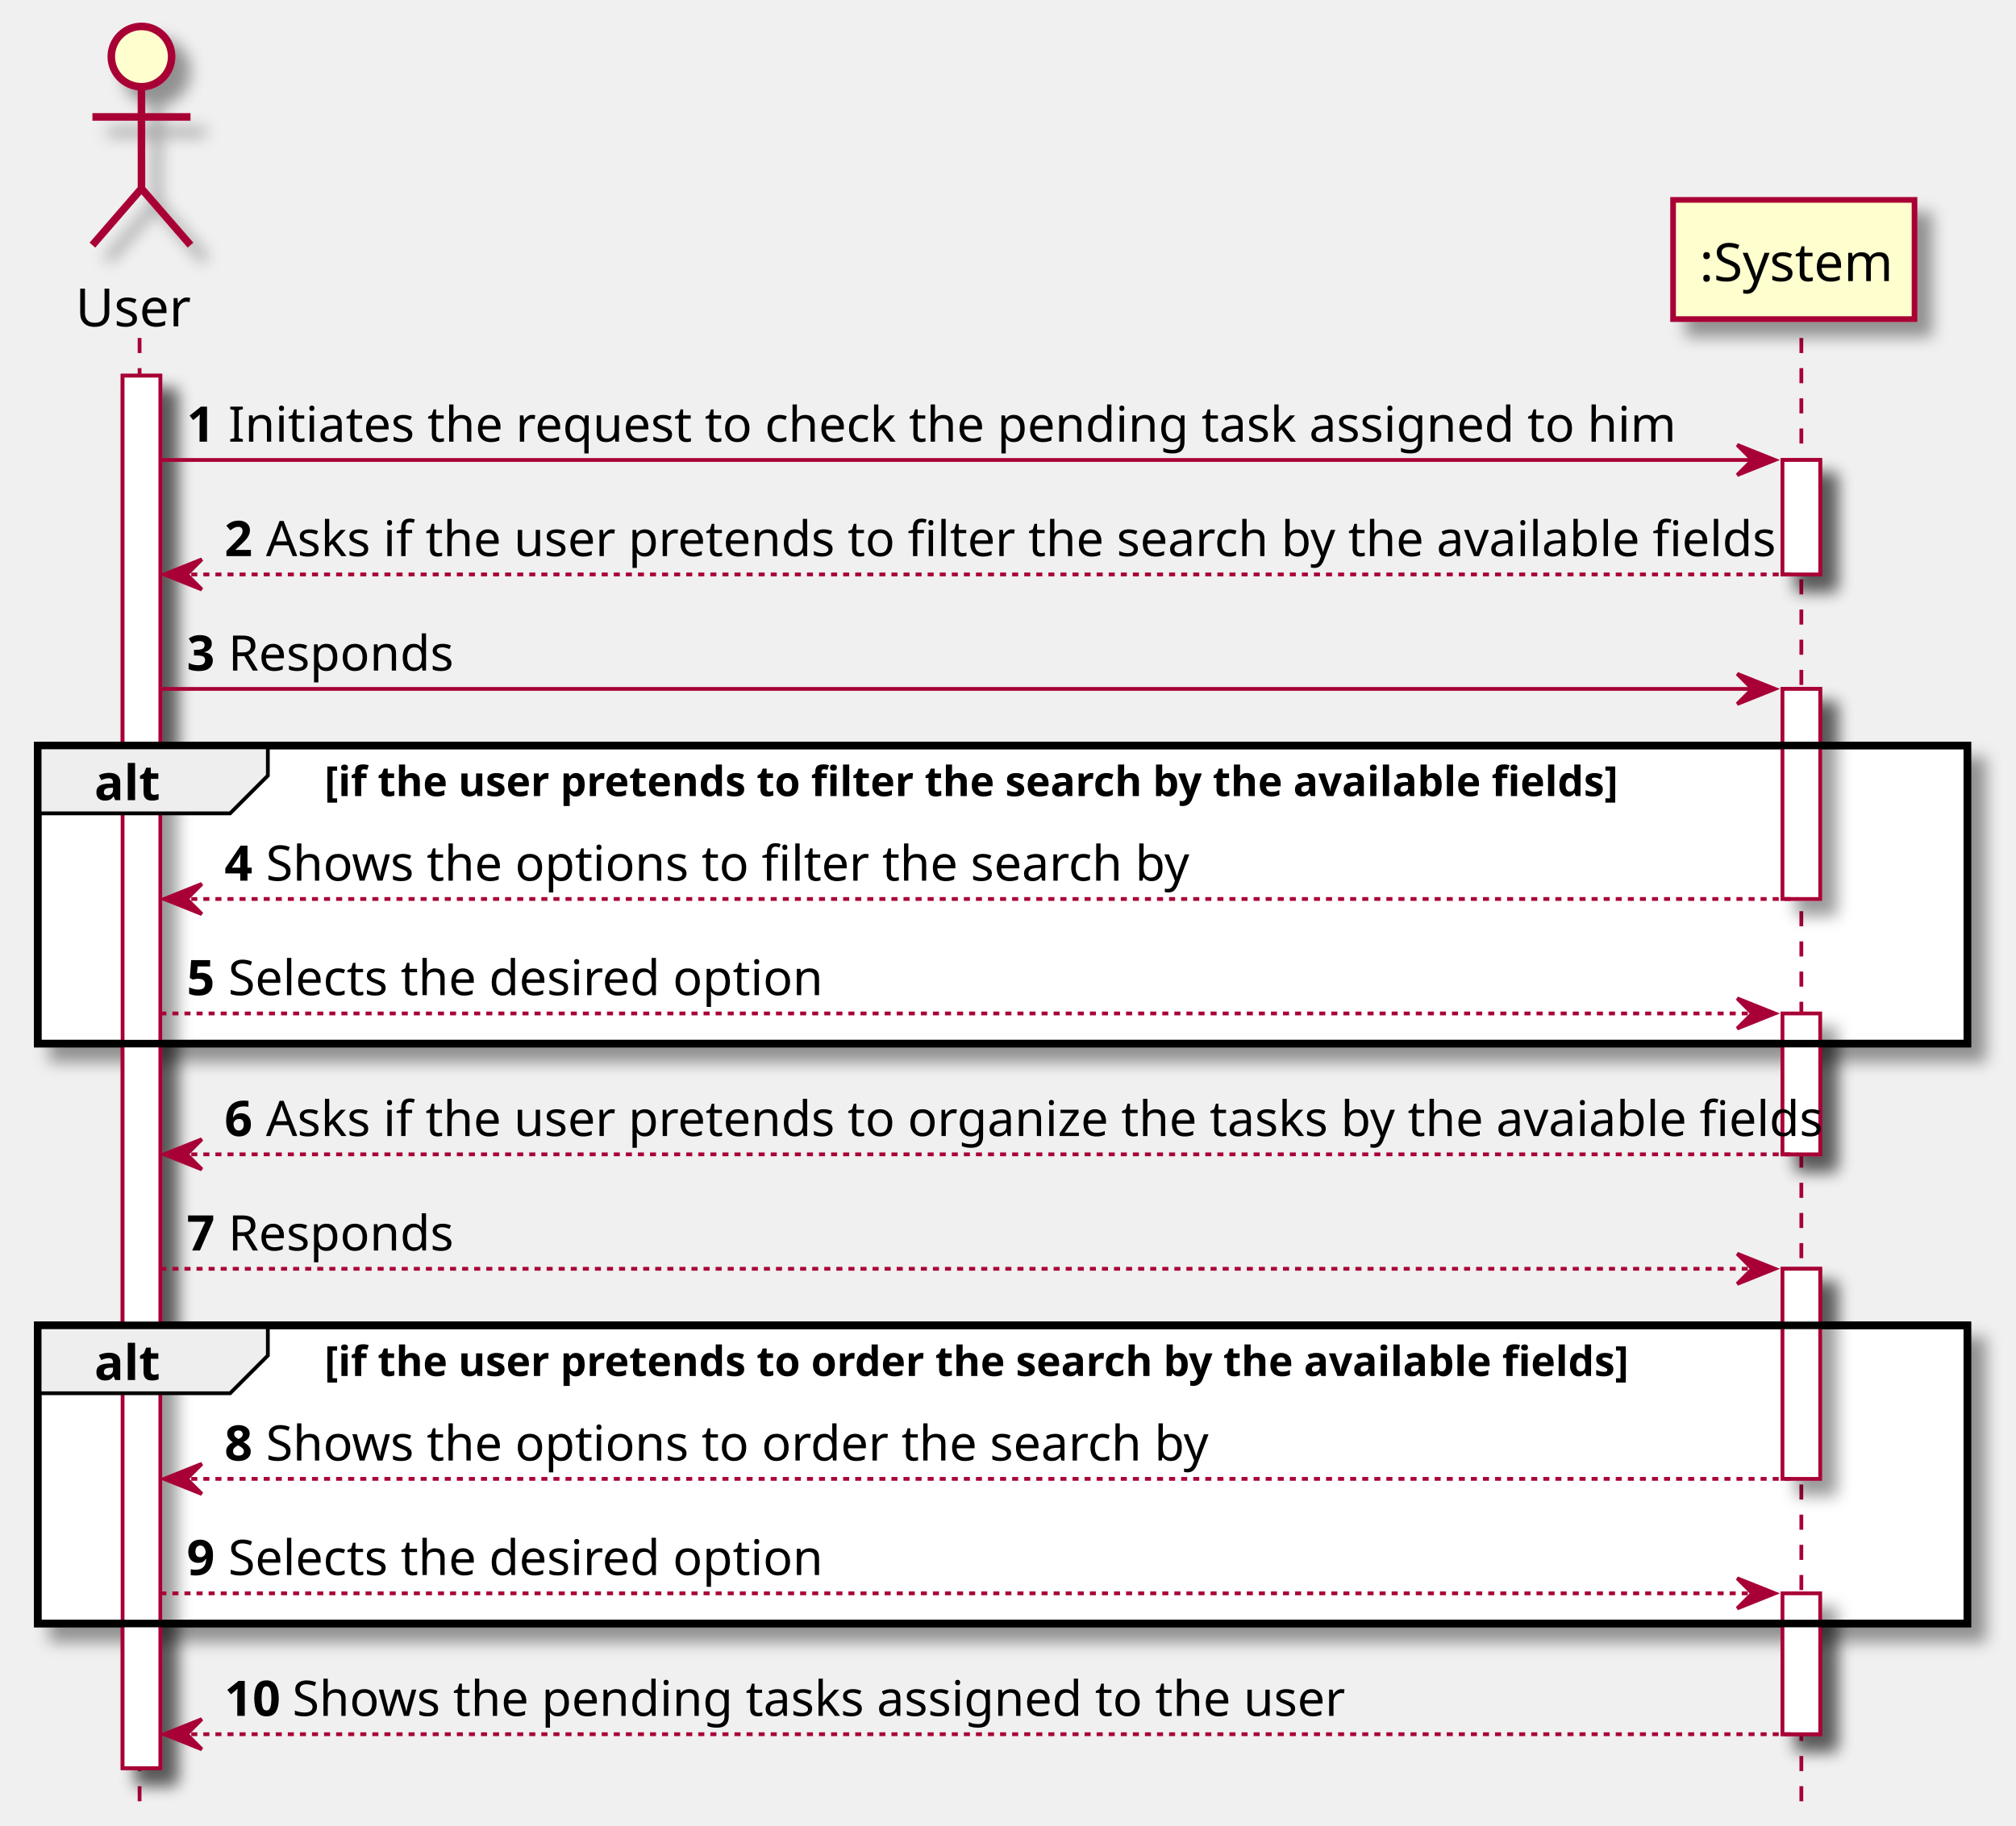
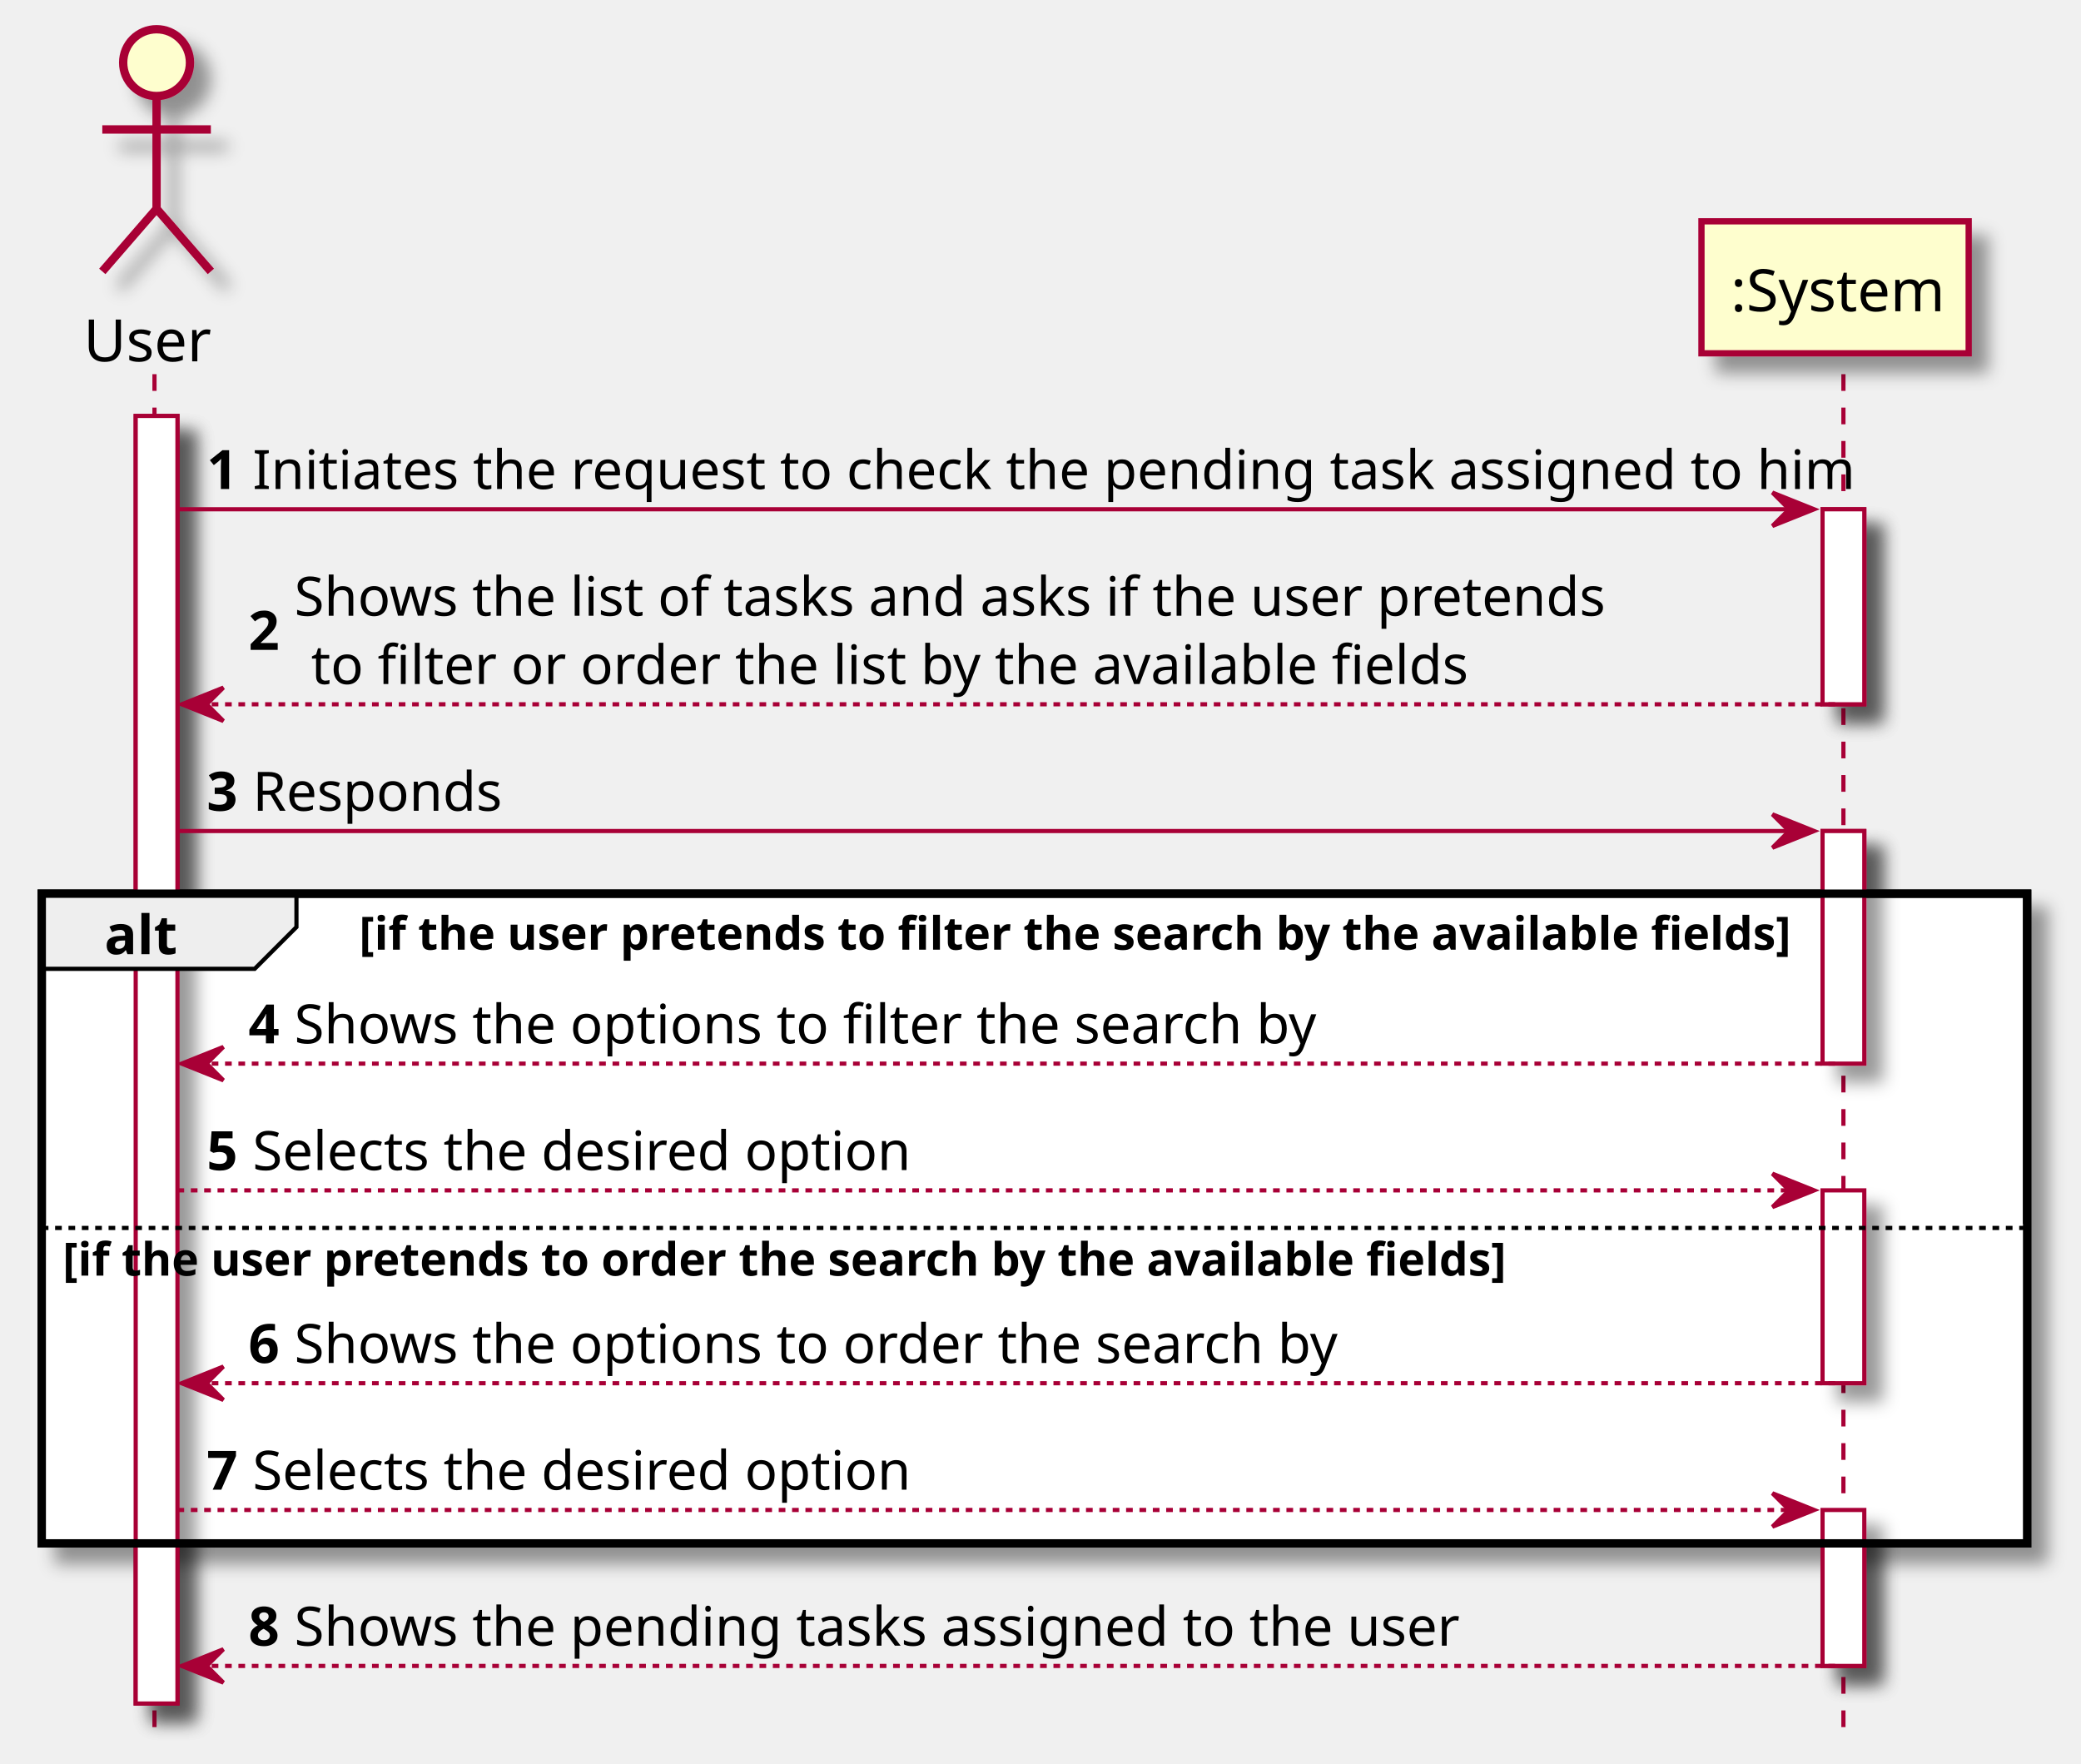
- <svg xmlns="http://www.w3.org/2000/svg" contentScriptType="application/ecmascript" contentStyleType="text/css" height="605px" preserveAspectRatio="none" style="width:668px;height:605px;" version="1.1" viewBox="0 0 668 605" width="668.75px" zoomAndPan="magnify">
+ <svg xmlns="http://www.w3.org/2000/svg" contentScriptType="application/ecmascript" contentStyleType="text/css" height="528.75px" preserveAspectRatio="none" style="width:623px;height:528px;background:#FFFFFF;" version="1.1" viewBox="0 0 623 528" width="623.75px" zoomAndPan="magnify">
  <defs>
-     <filter height="300%" id="f1ehb75o9ztw8k" width="300%" x="-1" y="-1">
+     <filter height="300%" id="fb7h9r6k05xvc" width="300%" x="-1" y="-1">
      <feGaussianBlur result="blurOut" stdDeviation="2.5" />
      <feColorMatrix in="blurOut" result="blurOut2" type="matrix" values="0 0 0 0 0 0 0 0 0 0 0 0 0 0 0 0 0 0 .4 0" />
      <feOffset dx="5.0" dy="5.0" in="blurOut2" result="blurOut3" />
      <feBlend in="SourceGraphic" in2="blurOut3" mode="normal" />
    </filter>
  </defs>
  <g>
-     <rect fill="#FFFFFF" filter="url(#f1ehb75o9ztw8k)" height="461.523" style="stroke:#A80036;stroke-width:1.25;" width="12.5" x="40.625" y="124.512" />
-     <rect fill="#FFFFFF" filter="url(#f1ehb75o9ztw8k)" height="37.94" style="stroke:#A80036;stroke-width:1.25;" width="12.5" x="590.625" y="152.451" />
-     <rect fill="#FFFFFF" filter="url(#f1ehb75o9ztw8k)" height="69.629" style="stroke:#A80036;stroke-width:1.25;" width="12.5" x="590.625" y="228.33" />
-     <rect fill="#FFFFFF" filter="url(#f1ehb75o9ztw8k)" height="46.69" style="stroke:#A80036;stroke-width:1.25;" width="12.5" x="590.625" y="335.898" />
-     <rect fill="#FFFFFF" filter="url(#f1ehb75o9ztw8k)" height="69.629" style="stroke:#A80036;stroke-width:1.25;" width="12.5" x="590.625" y="420.527" />
-     <rect fill="#FFFFFF" filter="url(#f1ehb75o9ztw8k)" height="46.69" style="stroke:#A80036;stroke-width:1.25;" width="12.5" x="590.625" y="528.096" />
-     <rect fill="#FFFFFF" filter="url(#f1ehb75o9ztw8k)" height="98.818" style="stroke:#000000;stroke-width:2.5;" width="639.375" x="12.5" y="247.08" />
-     <rect fill="#FFFFFF" filter="url(#f1ehb75o9ztw8k)" height="98.818" style="stroke:#000000;stroke-width:2.5;" width="639.375" x="12.5" y="439.277" />
-     <line style="stroke:#A80036;stroke-width:1.25;stroke-dasharray:5.0,5.0;" x1="46.25" x2="46.25" y1="112.012" y2="597.285" />
-     <line style="stroke:#A80036;stroke-width:1.25;stroke-dasharray:5.0,5.0;" x1="596.875" x2="596.875" y1="112.012" y2="597.285" />
+     <rect fill="#FFFFFF" filter="url(#fb7h9r6k05xvc)" height="385.44" style="stroke:#A80036;stroke-width:1.25;" width="12.5" x="40.625" y="124.512" />
+     <rect fill="#FFFFFF" filter="url(#fb7h9r6k05xvc)" height="58.379" style="stroke:#A80036;stroke-width:1.25;" width="12.5" x="545.625" y="152.451" />
+     <rect fill="#FFFFFF" filter="url(#fb7h9r6k05xvc)" height="69.629" style="stroke:#A80036;stroke-width:1.25;" width="12.5" x="545.625" y="248.769" />
+     <rect fill="#FFFFFF" filter="url(#fb7h9r6k05xvc)" height="57.734" style="stroke:#A80036;stroke-width:1.25;" width="12.5" x="545.625" y="356.338" />
+     <rect fill="#FFFFFF" filter="url(#fb7h9r6k05xvc)" height="46.69" style="stroke:#A80036;stroke-width:1.25;" width="12.5" x="545.625" y="452.012" />
+     <rect fill="#FFFFFF" filter="url(#fb7h9r6k05xvc)" height="194.492" style="stroke:#000000;stroke-width:2.5;" width="594.375" x="12.5" y="267.519" />
+     <rect fill="#FFFFFF" height="95.674" style="stroke:none;stroke-width:1.25;" width="594.375" x="12.5" y="366.338" />
+     <line style="stroke:#A80036;stroke-width:1.25;stroke-dasharray:5.0,5.0;" x1="46.25" x2="46.25" y1="112.012" y2="521.201" />
+     <line style="stroke:#A80036;stroke-width:1.25;stroke-dasharray:5.0,5.0;" x1="551.875" x2="551.875" y1="112.012" y2="521.201" />
    <text fill="#000000" font-family="sans-serif" font-size="17.5" lengthAdjust="spacing" textLength="36.25" x="25" y="108.166">User</text>
-     <ellipse cx="46.875" cy="18.75" fill="#FEFECE" filter="url(#f1ehb75o9ztw8k)" rx="10" ry="10" style="stroke:#A80036;stroke-width:2.5;" />
-     <path d="M46.875,28.75 L46.875,62.5 M30.625,38.75 L63.125,38.75 M46.875,62.5 L30.625,81.25 M46.875,62.5 L63.125,81.25 " fill="none" filter="url(#f1ehb75o9ztw8k)" style="stroke:#A80036;stroke-width:2.5;" />
-     <rect fill="#FEFECE" filter="url(#f1ehb75o9ztw8k)" height="39.512" style="stroke:#A80036;stroke-width:1.875;" width="80" x="554.375" y="66.25" />
-     <text fill="#000000" font-family="sans-serif" font-size="17.5" lengthAdjust="spacing" textLength="62.5" x="563.125" y="93.166">:System</text>
-     <rect fill="#FFFFFF" filter="url(#f1ehb75o9ztw8k)" height="461.523" style="stroke:#A80036;stroke-width:1.25;" width="12.5" x="40.625" y="124.512" />
-     <rect fill="#FFFFFF" filter="url(#f1ehb75o9ztw8k)" height="37.94" style="stroke:#A80036;stroke-width:1.25;" width="12.5" x="590.625" y="152.451" />
-     <rect fill="#FFFFFF" filter="url(#f1ehb75o9ztw8k)" height="69.629" style="stroke:#A80036;stroke-width:1.25;" width="12.5" x="590.625" y="228.33" />
-     <rect fill="#FFFFFF" filter="url(#f1ehb75o9ztw8k)" height="46.69" style="stroke:#A80036;stroke-width:1.25;" width="12.5" x="590.625" y="335.898" />
-     <rect fill="#FFFFFF" filter="url(#f1ehb75o9ztw8k)" height="69.629" style="stroke:#A80036;stroke-width:1.25;" width="12.5" x="590.625" y="420.527" />
-     <rect fill="#FFFFFF" filter="url(#f1ehb75o9ztw8k)" height="46.69" style="stroke:#A80036;stroke-width:1.25;" width="12.5" x="590.625" y="528.096" />
-     <polygon fill="#A80036" points="575.625,147.451,588.125,152.451,575.625,157.451,580.625,152.451" style="stroke:#A80036;stroke-width:1.25;" />
-     <line style="stroke:#A80036;stroke-width:1.25;" x1="53.125" x2="583.125" y1="152.451" y2="152.451" />
+     <ellipse cx="46.875" cy="18.75" fill="#FEFECE" filter="url(#fb7h9r6k05xvc)" rx="10" ry="10" style="stroke:#A80036;stroke-width:2.5;" />
+     <path d="M46.875,28.75 L46.875,62.5 M30.625,38.75 L63.125,38.75 M46.875,62.5 L30.625,81.25 M46.875,62.5 L63.125,81.25 " fill="none" filter="url(#fb7h9r6k05xvc)" style="stroke:#A80036;stroke-width:2.5;" />
+     <rect fill="#FEFECE" filter="url(#fb7h9r6k05xvc)" height="39.512" style="stroke:#A80036;stroke-width:1.875;" width="80" x="509.375" y="66.25" />
+     <text fill="#000000" font-family="sans-serif" font-size="17.5" lengthAdjust="spacing" textLength="62.5" x="518.125" y="93.166">:System</text>
+     <rect fill="#FFFFFF" filter="url(#fb7h9r6k05xvc)" height="385.44" style="stroke:#A80036;stroke-width:1.25;" width="12.5" x="40.625" y="124.512" />
+     <rect fill="#FFFFFF" filter="url(#fb7h9r6k05xvc)" height="58.379" style="stroke:#A80036;stroke-width:1.25;" width="12.5" x="545.625" y="152.451" />
+     <rect fill="#FFFFFF" filter="url(#fb7h9r6k05xvc)" height="69.629" style="stroke:#A80036;stroke-width:1.25;" width="12.5" x="545.625" y="248.769" />
+     <rect fill="#FFFFFF" filter="url(#fb7h9r6k05xvc)" height="57.734" style="stroke:#A80036;stroke-width:1.25;" width="12.5" x="545.625" y="356.338" />
+     <rect fill="#FFFFFF" filter="url(#fb7h9r6k05xvc)" height="46.69" style="stroke:#A80036;stroke-width:1.25;" width="12.5" x="545.625" y="452.012" />
+     <polygon fill="#A80036" points="530.625,147.451,543.125,152.451,530.625,157.451,535.625,152.451" style="stroke:#A80036;stroke-width:1.25;" />
+     <line style="stroke:#A80036;stroke-width:1.25;" x1="53.125" x2="538.125" y1="152.451" y2="152.451" />
    <text fill="#000000" font-family="sans-serif" font-size="16.25" font-weight="bold" lengthAdjust="spacing" textLength="8.75" x="61.875" y="146.381">1</text>
    <text fill="#000000" font-family="sans-serif" font-size="16.25" lengthAdjust="spacing" textLength="455" x="75.625" y="146.381">Initiates the request to check the pending task assigned to him</text>
-     <polygon fill="#A80036" points="66.875,185.391,54.375,190.391,66.875,195.391,61.875,190.391" style="stroke:#A80036;stroke-width:1.25;" />
-     <line style="stroke:#A80036;stroke-width:1.25;stroke-dasharray:2.0,2.0;" x1="59.375" x2="595.625" y1="190.391" y2="190.391" />
-     <text fill="#000000" font-family="sans-serif" font-size="16.25" font-weight="bold" lengthAdjust="spacing" textLength="8.75" x="74.375" y="184.32">2</text>
-     <text fill="#000000" font-family="sans-serif" font-size="16.25" lengthAdjust="spacing" textLength="475" x="88.125" y="184.32">Asks if the user pretends to filter the search by the available fields</text>
-     <polygon fill="#A80036" points="575.625,223.33,588.125,228.33,575.625,233.33,580.625,228.33" style="stroke:#A80036;stroke-width:1.25;" />
-     <line style="stroke:#A80036;stroke-width:1.25;" x1="53.125" x2="583.125" y1="228.33" y2="228.33" />
-     <text fill="#000000" font-family="sans-serif" font-size="16.25" font-weight="bold" lengthAdjust="spacing" textLength="8.75" x="61.875" y="222.26">3</text>
-     <text fill="#000000" font-family="sans-serif" font-size="16.25" lengthAdjust="spacing" textLength="72.5" x="75.625" y="222.26">Responds</text>
-     <path d="M12.5,247.08 L88.75,247.08 L88.75,257.08 L76.25,269.58 L12.5,269.58 L12.5,247.08 " fill="#EEEEEE" style="stroke:#000000;stroke-width:1.25;" />
-     <rect fill="none" height="98.818" style="stroke:#000000;stroke-width:2.5;" width="639.375" x="12.5" y="247.08" />
-     <text fill="#000000" font-family="sans-serif" font-size="16.25" font-weight="bold" lengthAdjust="spacing" textLength="20" x="31.25" y="265.199">alt</text>
-     <text fill="#000000" font-family="sans-serif" font-size="13.75" font-weight="bold" lengthAdjust="spacing" textLength="431.25" x="107.5" y="263.854">[if the user pretends to filter the search by the available fields]</text>
-     <polygon fill="#A80036" points="66.875,292.959,54.375,297.959,66.875,302.959,61.875,297.959" style="stroke:#A80036;stroke-width:1.25;" />
-     <line style="stroke:#A80036;stroke-width:1.25;stroke-dasharray:2.0,2.0;" x1="59.375" x2="595.625" y1="297.959" y2="297.959" />
-     <text fill="#000000" font-family="sans-serif" font-size="16.25" font-weight="bold" lengthAdjust="spacing" textLength="8.75" x="74.375" y="291.888">4</text>
-     <text fill="#000000" font-family="sans-serif" font-size="16.25" lengthAdjust="spacing" textLength="291.25" x="88.125" y="291.888">Shows the options to filter the search by</text>
-     <polygon fill="#A80036" points="575.625,330.898,588.125,335.898,575.625,340.898,580.625,335.898" style="stroke:#A80036;stroke-width:1.25;" />
-     <line style="stroke:#A80036;stroke-width:1.25;stroke-dasharray:2.0,2.0;" x1="53.125" x2="583.125" y1="335.898" y2="335.898" />
-     <text fill="#000000" font-family="sans-serif" font-size="16.25" font-weight="bold" lengthAdjust="spacing" textLength="8.75" x="61.875" y="329.828">5</text>
-     <text fill="#000000" font-family="sans-serif" font-size="16.25" lengthAdjust="spacing" textLength="188.75" x="75.625" y="329.828">Selects the desired option</text>
-     <polygon fill="#A80036" points="66.875,377.588,54.375,382.588,66.875,387.588,61.875,382.588" style="stroke:#A80036;stroke-width:1.25;" />
-     <line style="stroke:#A80036;stroke-width:1.25;stroke-dasharray:2.0,2.0;" x1="59.375" x2="595.625" y1="382.588" y2="382.588" />
-     <text fill="#000000" font-family="sans-serif" font-size="16.25" font-weight="bold" lengthAdjust="spacing" textLength="8.75" x="74.375" y="376.517">6</text>
-     <text fill="#000000" font-family="sans-serif" font-size="16.25" lengthAdjust="spacing" textLength="493.75" x="88.125" y="376.517">Asks if the user pretends to organize the tasks by the avaiable fields</text>
-     <polygon fill="#A80036" points="575.625,415.527,588.125,420.527,575.625,425.527,580.625,420.527" style="stroke:#A80036;stroke-width:1.25;" />
-     <line style="stroke:#A80036;stroke-width:1.25;stroke-dasharray:2.0,2.0;" x1="53.125" x2="583.125" y1="420.527" y2="420.527" />
-     <text fill="#000000" font-family="sans-serif" font-size="16.25" font-weight="bold" lengthAdjust="spacing" textLength="8.75" x="61.875" y="414.457">7</text>
-     <text fill="#000000" font-family="sans-serif" font-size="16.25" lengthAdjust="spacing" textLength="72.5" x="75.625" y="414.457">Responds</text>
-     <path d="M12.5,439.277 L88.75,439.277 L88.75,449.277 L76.25,461.777 L12.5,461.777 L12.5,439.277 " fill="#EEEEEE" style="stroke:#000000;stroke-width:1.25;" />
-     <rect fill="none" height="98.818" style="stroke:#000000;stroke-width:2.5;" width="639.375" x="12.5" y="439.277" />
-     <text fill="#000000" font-family="sans-serif" font-size="16.25" font-weight="bold" lengthAdjust="spacing" textLength="20" x="31.25" y="457.396">alt</text>
-     <text fill="#000000" font-family="sans-serif" font-size="13.75" font-weight="bold" lengthAdjust="spacing" textLength="437.5" x="107.5" y="456.051">[if the user pretends to order the search by the available fields]</text>
-     <polygon fill="#A80036" points="66.875,485.156,54.375,490.156,66.875,495.156,61.875,490.156" style="stroke:#A80036;stroke-width:1.25;" />
-     <line style="stroke:#A80036;stroke-width:1.25;stroke-dasharray:2.0,2.0;" x1="59.375" x2="595.625" y1="490.156" y2="490.156" />
-     <text fill="#000000" font-family="sans-serif" font-size="16.25" font-weight="bold" lengthAdjust="spacing" textLength="8.75" x="74.375" y="484.086">8</text>
-     <text fill="#000000" font-family="sans-serif" font-size="16.25" lengthAdjust="spacing" textLength="297.5" x="88.125" y="484.086">Shows the options to order the search by</text>
-     <polygon fill="#A80036" points="575.625,523.096,588.125,528.096,575.625,533.096,580.625,528.096" style="stroke:#A80036;stroke-width:1.25;" />
-     <line style="stroke:#A80036;stroke-width:1.25;stroke-dasharray:2.0,2.0;" x1="53.125" x2="583.125" y1="528.096" y2="528.096" />
-     <text fill="#000000" font-family="sans-serif" font-size="16.25" font-weight="bold" lengthAdjust="spacing" textLength="8.75" x="61.875" y="522.025">9</text>
-     <text fill="#000000" font-family="sans-serif" font-size="16.25" lengthAdjust="spacing" textLength="188.75" x="75.625" y="522.025">Selects the desired option</text>
-     <polygon fill="#A80036" points="66.875,569.785,54.375,574.785,66.875,579.785,61.875,574.785" style="stroke:#A80036;stroke-width:1.25;" />
-     <line style="stroke:#A80036;stroke-width:1.25;stroke-dasharray:2.0,2.0;" x1="59.375" x2="595.625" y1="574.785" y2="574.785" />
-     <text fill="#000000" font-family="sans-serif" font-size="16.25" font-weight="bold" lengthAdjust="spacing" textLength="17.5" x="74.375" y="568.715">10</text>
-     <text fill="#000000" font-family="sans-serif" font-size="16.25" lengthAdjust="spacing" textLength="335" x="96.875" y="568.715">Shows the pending tasks assigned to the user</text>
+     <polygon fill="#A80036" points="66.875,205.83,54.375,210.83,66.875,215.83,61.875,210.83" style="stroke:#A80036;stroke-width:1.25;" />
+     <line style="stroke:#A80036;stroke-width:1.25;stroke-dasharray:2.0,2.0;" x1="59.375" x2="550.625" y1="210.83" y2="210.83" />
+     <text fill="#000000" font-family="sans-serif" font-size="16.25" font-weight="bold" lengthAdjust="spacing" textLength="8.75" x="74.375" y="194.54">2</text>
+     <text fill="#000000" font-family="sans-serif" font-size="16.25" lengthAdjust="spacing" textLength="380" x="88.125" y="184.32">Shows the list of tasks and asks if the user pretends</text>
+     <text fill="#000000" font-family="sans-serif" font-size="16.25" lengthAdjust="spacing" textLength="321.25" x="93.125" y="204.76">to filter or order the list by the available fields</text>
+     <polygon fill="#A80036" points="530.625,243.769,543.125,248.769,530.625,253.769,535.625,248.769" style="stroke:#A80036;stroke-width:1.25;" />
+     <line style="stroke:#A80036;stroke-width:1.25;" x1="53.125" x2="538.125" y1="248.769" y2="248.769" />
+     <text fill="#000000" font-family="sans-serif" font-size="16.25" font-weight="bold" lengthAdjust="spacing" textLength="8.75" x="61.875" y="242.699">3</text>
+     <text fill="#000000" font-family="sans-serif" font-size="16.25" lengthAdjust="spacing" textLength="72.5" x="75.625" y="242.699">Responds</text>
+     <path d="M12.5,267.519 L88.75,267.519 L88.75,277.519 L76.25,290.019 L12.5,290.019 L12.5,267.519 " fill="#EEEEEE" style="stroke:#000000;stroke-width:1.25;" />
+     <rect fill="none" height="194.492" style="stroke:#000000;stroke-width:2.5;" width="594.375" x="12.5" y="267.519" />
+     <text fill="#000000" font-family="sans-serif" font-size="16.25" font-weight="bold" lengthAdjust="spacing" textLength="20" x="31.25" y="285.638">alt</text>
+     <text fill="#000000" font-family="sans-serif" font-size="13.75" font-weight="bold" lengthAdjust="spacing" textLength="431.25" x="107.5" y="284.293">[if the user pretends to filter the search by the available fields]</text>
+     <polygon fill="#A80036" points="66.875,313.398,54.375,318.398,66.875,323.398,61.875,318.398" style="stroke:#A80036;stroke-width:1.25;" />
+     <line style="stroke:#A80036;stroke-width:1.25;stroke-dasharray:2.0,2.0;" x1="59.375" x2="550.625" y1="318.398" y2="318.398" />
+     <text fill="#000000" font-family="sans-serif" font-size="16.25" font-weight="bold" lengthAdjust="spacing" textLength="8.75" x="74.375" y="312.328">4</text>
+     <text fill="#000000" font-family="sans-serif" font-size="16.25" lengthAdjust="spacing" textLength="291.25" x="88.125" y="312.328">Shows the options to filter the search by</text>
+     <polygon fill="#A80036" points="530.625,351.338,543.125,356.338,530.625,361.338,535.625,356.338" style="stroke:#A80036;stroke-width:1.25;" />
+     <line style="stroke:#A80036;stroke-width:1.25;stroke-dasharray:2.0,2.0;" x1="53.125" x2="538.125" y1="356.338" y2="356.338" />
+     <text fill="#000000" font-family="sans-serif" font-size="16.25" font-weight="bold" lengthAdjust="spacing" textLength="8.75" x="61.875" y="350.267">5</text>
+     <text fill="#000000" font-family="sans-serif" font-size="16.25" lengthAdjust="spacing" textLength="188.75" x="75.625" y="350.267">Selects the desired option</text>
+     <line style="stroke:#000000;stroke-width:1.25;stroke-dasharray:2.0,2.0;" x1="12.5" x2="606.875" y1="367.588" y2="367.588" />
+     <text fill="#000000" font-family="sans-serif" font-size="13.75" font-weight="bold" lengthAdjust="spacing" textLength="437.5" x="18.75" y="381.862">[if the user pretends to order the search by the available fields]</text>
+     <polygon fill="#A80036" points="66.875,409.072,54.375,414.072,66.875,419.072,61.875,414.072" style="stroke:#A80036;stroke-width:1.25;" />
+     <line style="stroke:#A80036;stroke-width:1.25;stroke-dasharray:2.0,2.0;" x1="59.375" x2="550.625" y1="414.072" y2="414.072" />
+     <text fill="#000000" font-family="sans-serif" font-size="16.25" font-weight="bold" lengthAdjust="spacing" textLength="8.75" x="74.375" y="408.002">6</text>
+     <text fill="#000000" font-family="sans-serif" font-size="16.25" lengthAdjust="spacing" textLength="297.5" x="88.125" y="408.002">Shows the options to order the search by</text>
+     <polygon fill="#A80036" points="530.625,447.012,543.125,452.012,530.625,457.012,535.625,452.012" style="stroke:#A80036;stroke-width:1.25;" />
+     <line style="stroke:#A80036;stroke-width:1.25;stroke-dasharray:2.0,2.0;" x1="53.125" x2="538.125" y1="452.012" y2="452.012" />
+     <text fill="#000000" font-family="sans-serif" font-size="16.25" font-weight="bold" lengthAdjust="spacing" textLength="8.75" x="61.875" y="445.941">7</text>
+     <text fill="#000000" font-family="sans-serif" font-size="16.25" lengthAdjust="spacing" textLength="188.75" x="75.625" y="445.941">Selects the desired option</text>
+     <polygon fill="#A80036" points="66.875,493.701,54.375,498.701,66.875,503.701,61.875,498.701" style="stroke:#A80036;stroke-width:1.25;" />
+     <line style="stroke:#A80036;stroke-width:1.25;stroke-dasharray:2.0,2.0;" x1="59.375" x2="550.625" y1="498.701" y2="498.701" />
+     <text fill="#000000" font-family="sans-serif" font-size="16.25" font-weight="bold" lengthAdjust="spacing" textLength="8.75" x="74.375" y="492.631">8</text>
+     <text fill="#000000" font-family="sans-serif" font-size="16.25" lengthAdjust="spacing" textLength="335" x="88.125" y="492.631">Shows the pending tasks assigned to the user</text>
  </g>
</svg>
